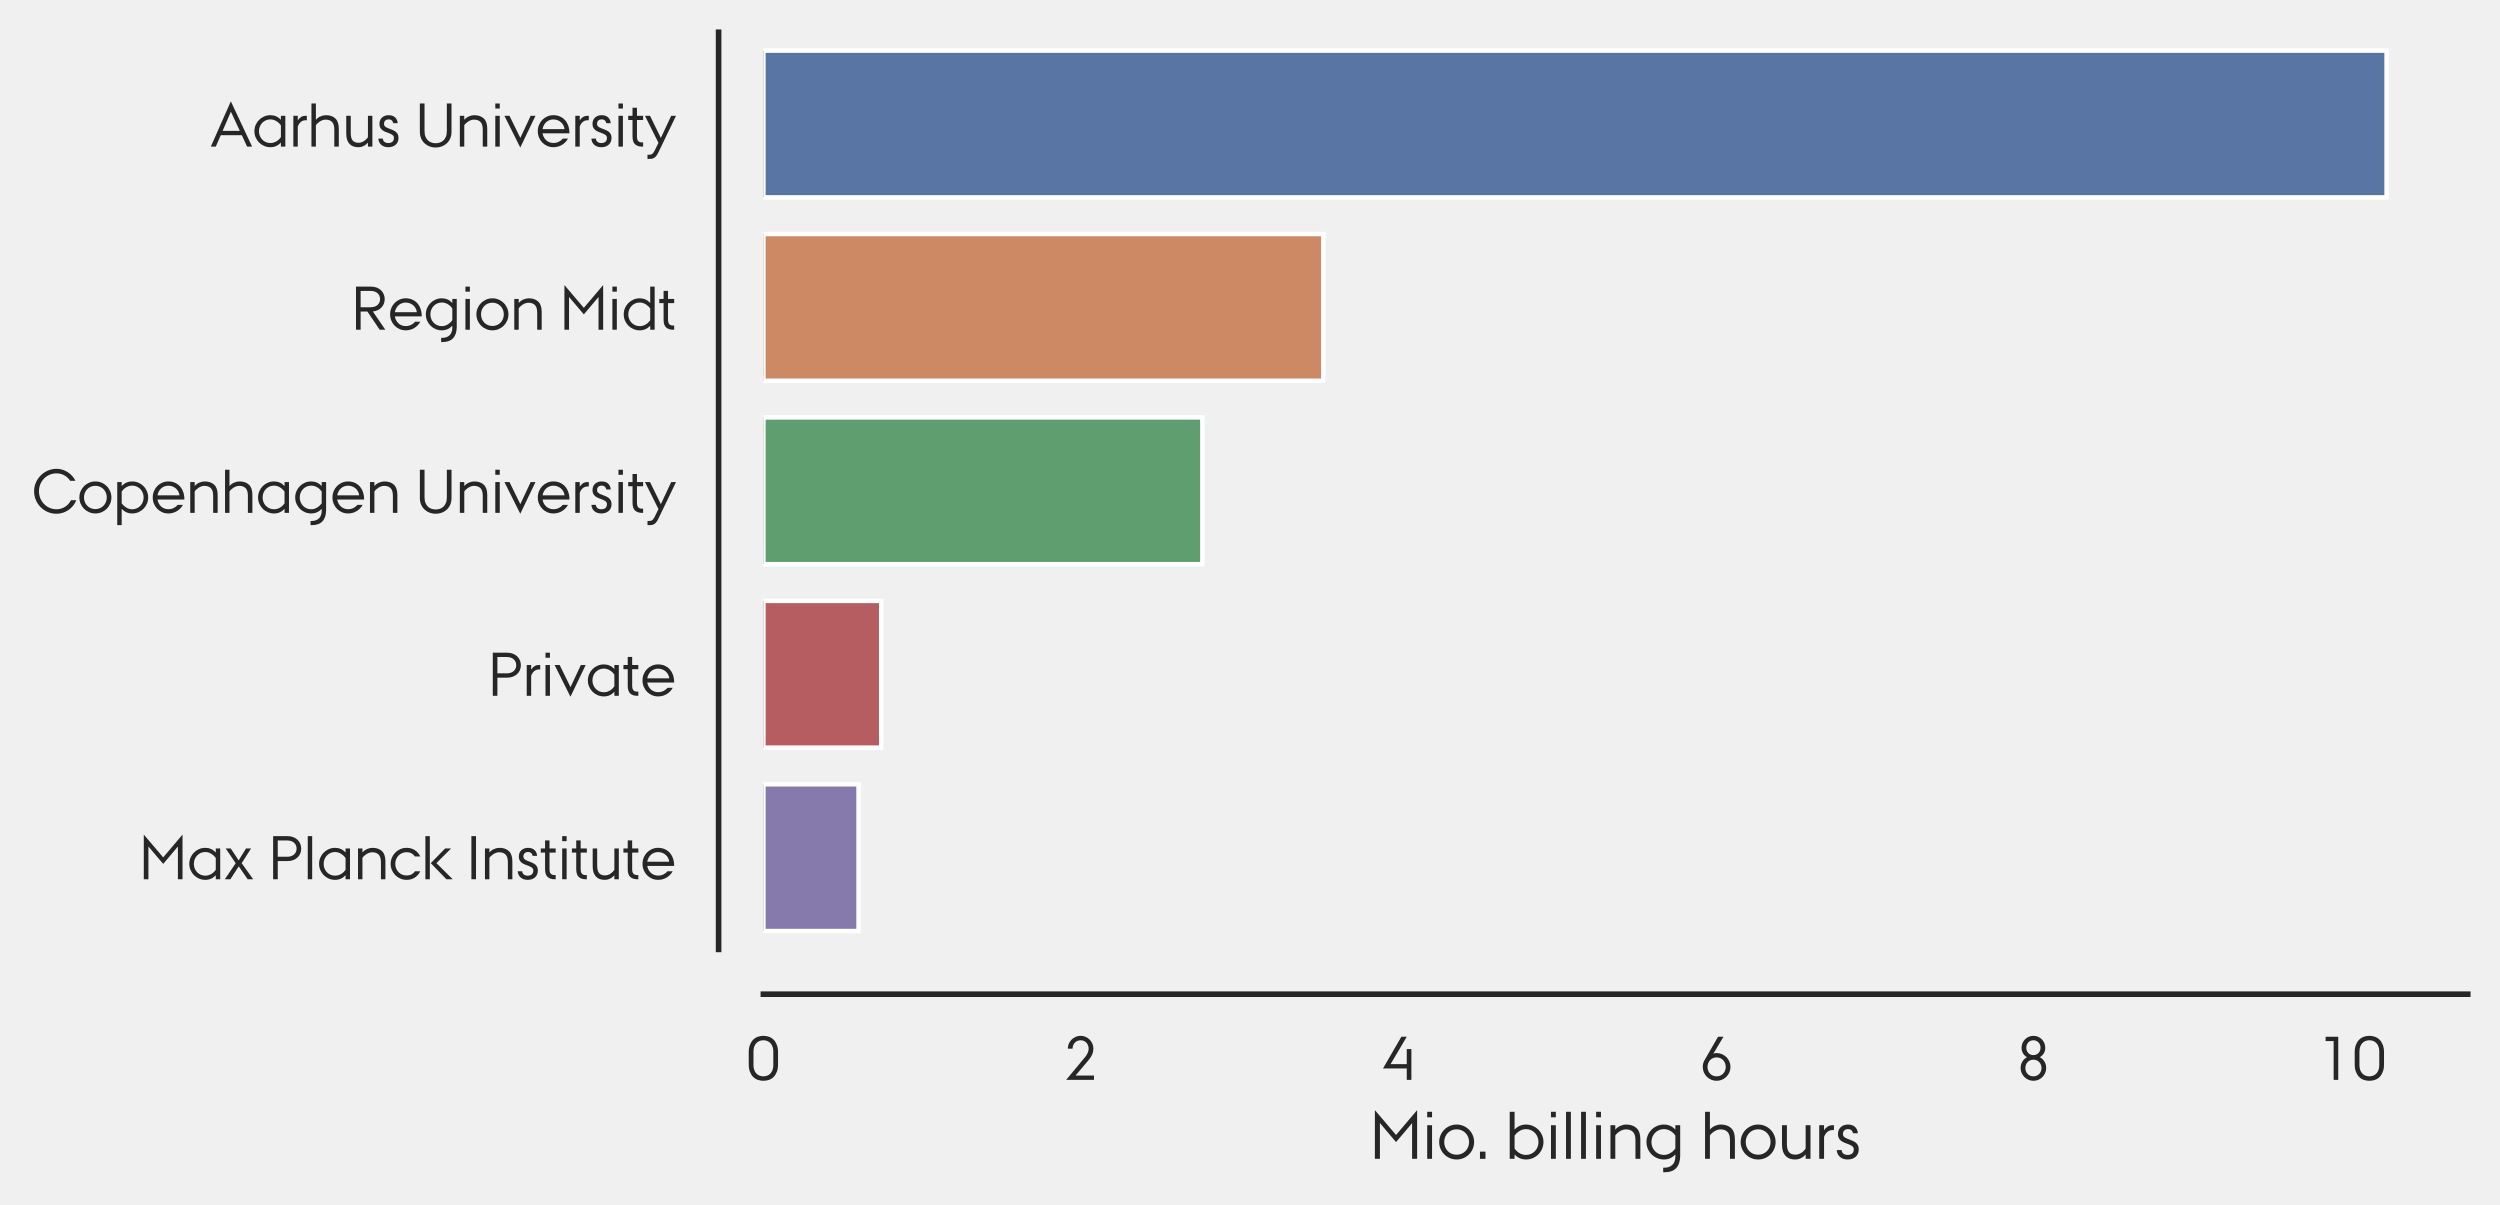
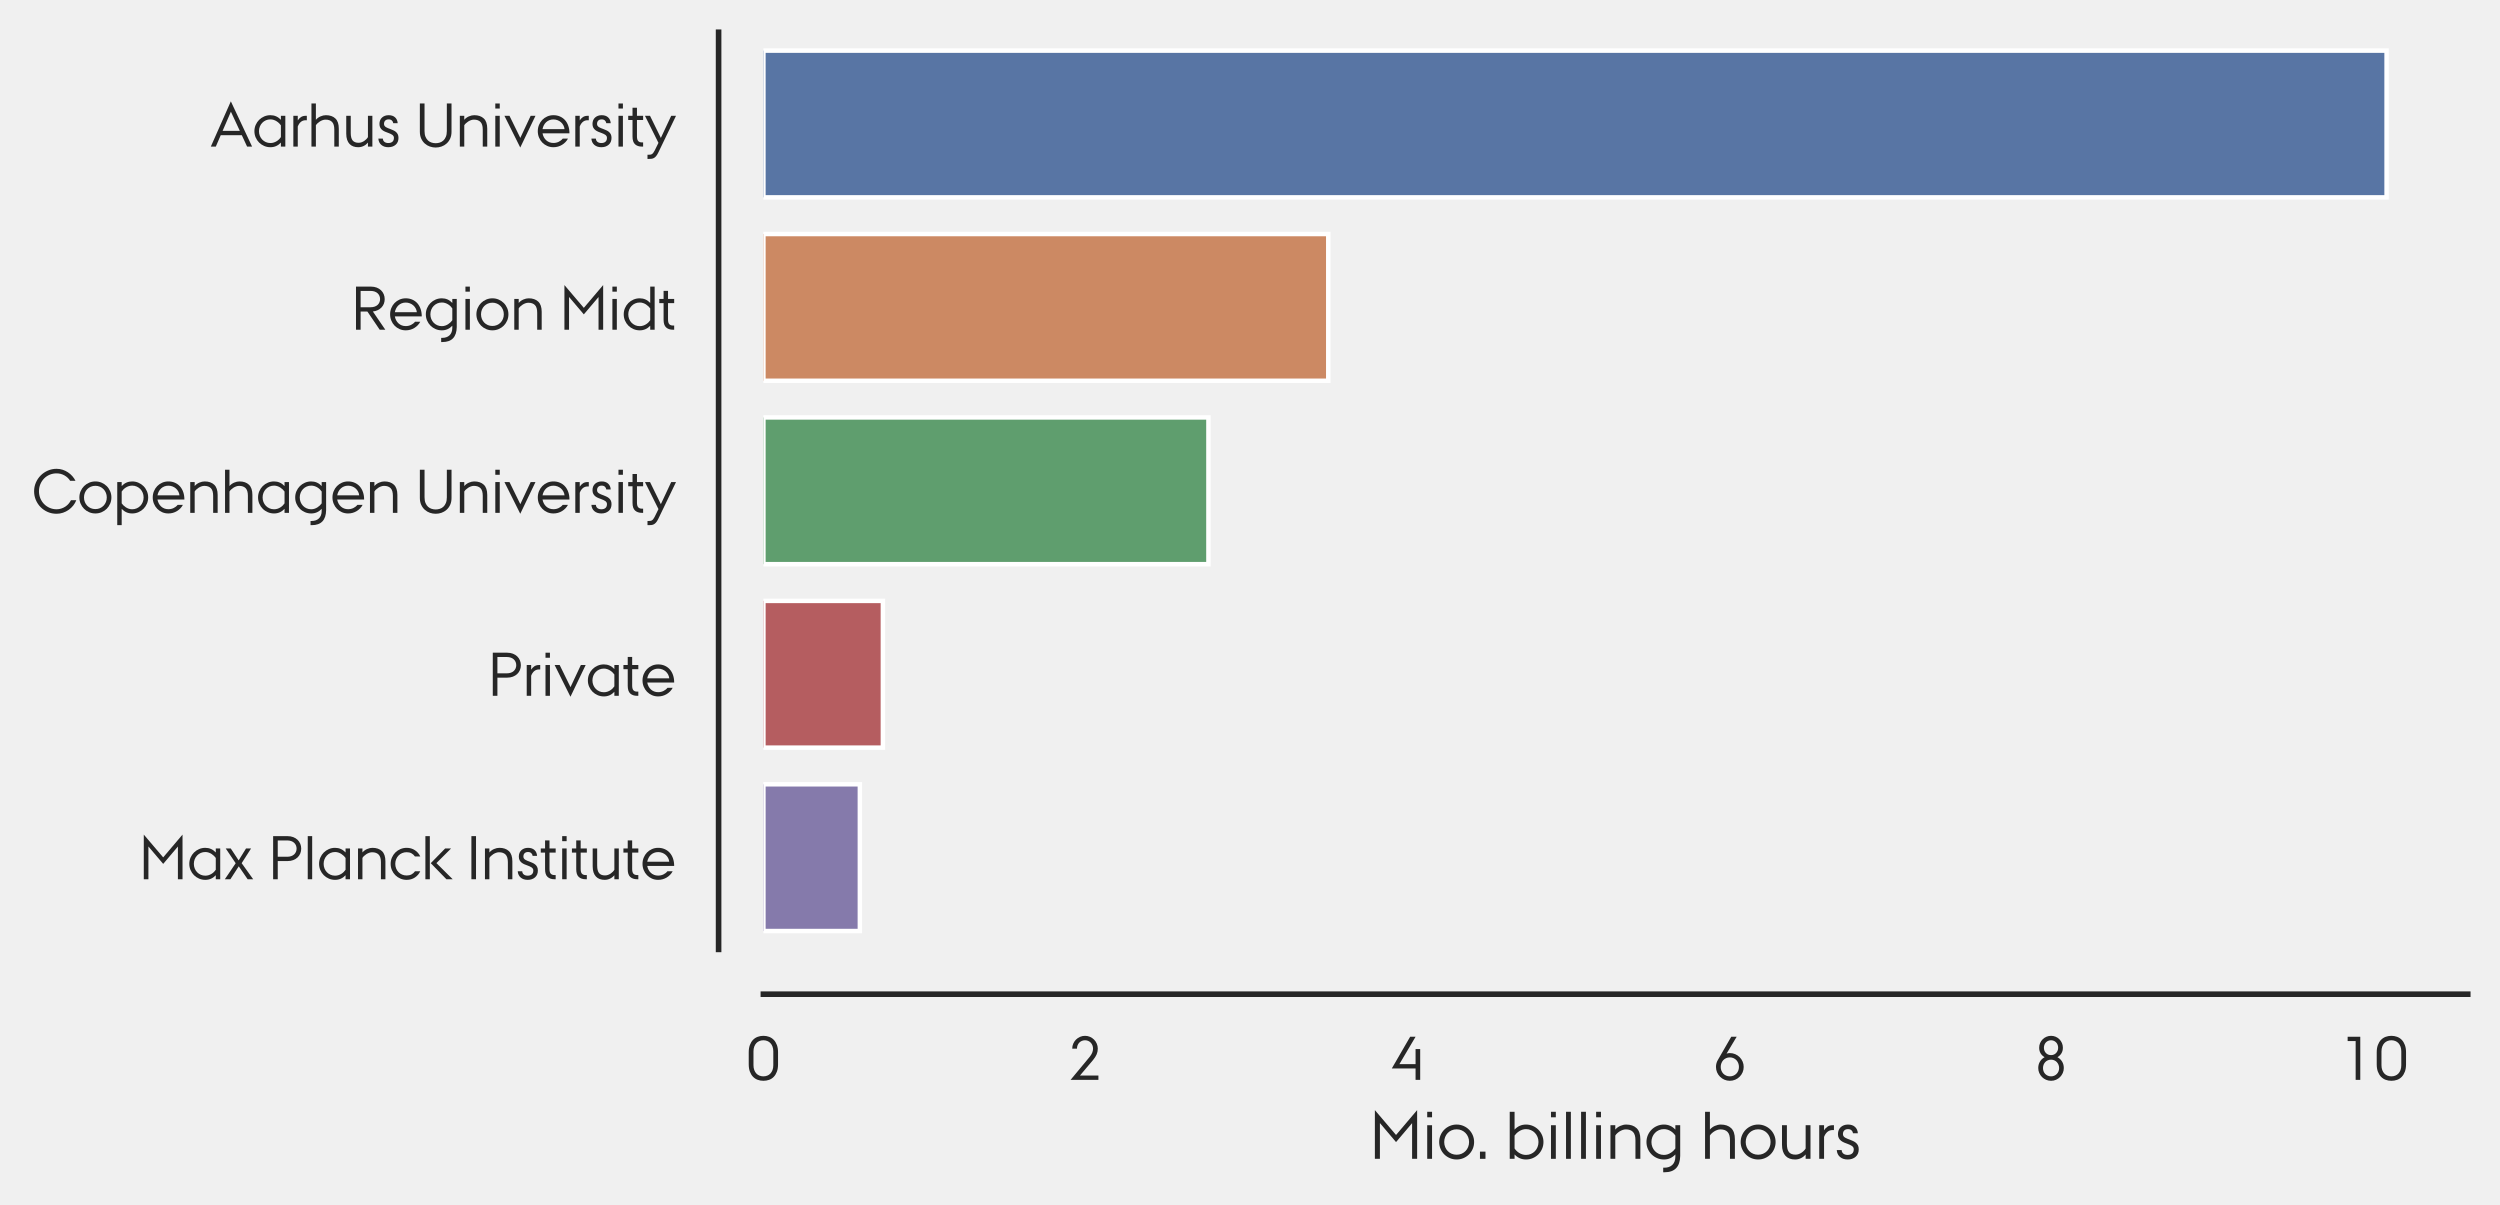
<svg xmlns="http://www.w3.org/2000/svg" xmlns:xlink="http://www.w3.org/1999/xlink" height="268.891pt" version="1.1" viewBox="0 0 558.09 268.891" width="558.09pt">
  <defs>
    <style type="text/css">
*{stroke-linecap:butt;stroke-linejoin:round;white-space:pre;}
  </style>
  </defs>
  <g id="figure_1">
    <g id="patch_1">
      <path d="M 0 268.891  L 558.09 268.891  L 558.09 0  L 0 0  z " style="fill:none;" />
    </g>
    <g id="axes_1">
      <g id="patch_2">
        <path d="M 170.415 211.941  L 550.89 211.941  L 550.89 7.2  L 170.415 7.2  z " style="fill:none;" />
      </g>
      <g id="matplotlib.axis_1">
        <g id="xtick_1">
          <g id="text_1">
            <defs>
              <path d="M 4.703 44.797  Q 4.703 51.594 6.594 56.641  Q 8.5 61.703 11.703 65  Q 14.906 68.297 19.25 69.891  Q 23.594 71.5 28.5 71.5  Q 33.406 71.5 37.75 69.891  Q 42.094 68.297 45.297 65  Q 48.5 61.703 50.391 56.641  Q 52.297 51.594 52.297 44.797  L 52.297 25.203  Q 52.297 18.297 50.391 13.25  Q 48.5 8.203 45.297 4.891  Q 42.094 1.594 37.75 0.047  Q 33.406 -1.5 28.5 -1.5  Q 23.594 -1.5 19.25 0.094  Q 14.906 1.703 11.703 5  Q 8.5 8.297 6.594 13.344  Q 4.703 18.406 4.703 25.203  z M 12.406 23.797  Q 12.406 19.297 13.703 15.891  Q 15 12.5 17.141 10.25  Q 19.297 8 22.25 6.844  Q 25.203 5.703 28.5 5.703  Q 31.797 5.703 34.75 6.844  Q 37.703 8 39.844 10.25  Q 42 12.5 43.297 15.891  Q 44.594 19.297 44.594 23.797  L 44.594 46.203  Q 44.594 50.703 43.297 54.094  Q 42 57.5 39.844 59.75  Q 37.703 62 34.75 63.141  Q 31.797 64.297 28.5 64.297  Q 25.203 64.297 22.25 63.141  Q 19.297 62 17.141 59.75  Q 15 57.5 13.703 54.094  Q 12.406 50.703 12.406 46.203  z " id="AUPassata-Regular-48" />
            </defs>
            <g style="fill:#262626;" transform="translate(166.4967 241.0656)scale(0.1375 -0.1375)">
              <use xlink:href="#AUPassata-Regular-48" />
            </g>
          </g>
        </g>
        <g id="xtick_2">
          <g id="text_2">
            <defs>
              <path d="M 35.594 37.703  Q 40.797 44.297 40.797 50.703  Q 40.797 53.5 39.797 56  Q 38.797 58.5 37.094 60.344  Q 35.406 62.203 33 63.25  Q 30.594 64.297 27.797 64.297  Q 24.906 64.297 22.5 63.25  Q 20.094 62.203 18.344 60.344  Q 16.594 58.5 15.641 56  Q 14.703 53.5 14.703 50.703  L 7 50.703  Q 7 55 8.641 58.797  Q 10.297 62.594 13.094 65.391  Q 15.906 68.203 19.703 69.844  Q 23.5 71.5 27.797 71.5  Q 32.094 71.5 35.844 69.844  Q 39.594 68.203 42.391 65.391  Q 45.203 62.594 46.844 58.797  Q 48.5 55 48.5 50.703  Q 48.5 45.906 46.703 41.547  Q 44.906 37.203 40.703 32.094  L 19.5 7  L 49.5 7  L 49.5 0  L 4.297 0  z " id="AUPassata-Regular-50" />
            </defs>
-             <g style="fill:#262626;" transform="translate(237.415 241.0656)scale(0.1375 -0.1375)">
+             <g style="fill:#262626;" transform="translate(238.3983 241.0656)scale(0.1375 -0.1375)">
              <use xlink:href="#AUPassata-Regular-50" />
            </g>
          </g>
        </g>
        <g id="xtick_3">
          <g id="text_3">
            <defs>
              <path d="M 32.703 70  L 41.5 70  L 15.203 25.5  L 41.5 25.5  L 41.5 50  L 49 50  L 49 0  L 41.5 0  L 41.5 18.5  L 2.906 18.5  z " id="AUPassata-Regular-52" />
            </defs>
-             <g style="fill:#262626;" transform="translate(308.3333 241.0656)scale(0.1375 -0.1375)">
+             <g style="fill:#262626;" transform="translate(310.2999 241.0656)scale(0.1375 -0.1375)">
              <use xlink:href="#AUPassata-Regular-52" />
            </g>
          </g>
        </g>
        <g id="xtick_4">
          <g id="text_4">
            <defs>
              <path d="M 31.094 70  L 39.906 70  L 23.5 42.594  Q 24.594 43 25.891 43.25  Q 27.203 43.5 28.797 43.5  Q 33.406 43.5 37.5 41.75  Q 41.594 40 44.688 36.891  Q 47.797 33.797 49.547 29.688  Q 51.297 25.594 51.297 21  Q 51.297 16.297 49.547 12.25  Q 47.797 8.203 44.688 5.094  Q 41.594 2 37.5 0.25  Q 33.406 -1.5 28.797 -1.5  Q 24.094 -1.5 20.047 0.25  Q 16 2 12.891 5.094  Q 9.797 8.203 8.047 12.25  Q 6.297 16.297 6.297 21  Q 6.297 27.406 9.594 32.703  z M 28.797 5.703  Q 32 5.703 34.75 6.891  Q 37.5 8.094 39.453 10.141  Q 41.406 12.203 42.5 15  Q 43.594 17.797 43.594 21  Q 43.594 24.203 42.5 27.047  Q 41.406 29.906 39.453 32  Q 37.5 34.094 34.75 35.297  Q 32 36.5 28.797 36.5  Q 25.594 36.5 22.844 35.297  Q 20.094 34.094 18.141 32  Q 16.203 29.906 15.094 27.047  Q 14 24.203 14 21  Q 14 17.797 15.094 15  Q 16.203 12.203 18.141 10.141  Q 20.094 8.094 22.844 6.891  Q 25.594 5.703 28.797 5.703  z " id="AUPassata-Regular-54" />
            </defs>
-             <g style="fill:#262626;" transform="translate(379.2516 241.0656)scale(0.1375 -0.1375)">
+             <g style="fill:#262626;" transform="translate(382.2016 241.0656)scale(0.1375 -0.1375)">
              <use xlink:href="#AUPassata-Regular-54" />
            </g>
          </g>
        </g>
        <g id="xtick_5">
          <g id="text_5">
            <defs>
              <path d="M 16.906 36.797  Q 12.703 39.297 10.391 43.141  Q 8.094 47 8.094 52.203  Q 8.094 56.203 9.594 59.703  Q 11.094 63.203 13.75 65.844  Q 16.406 68.5 19.906 70  Q 23.406 71.5 27.406 71.5  Q 31.406 71.5 34.906 70  Q 38.406 68.5 41 65.844  Q 43.594 63.203 45.094 59.703  Q 46.594 56.203 46.594 52.203  Q 46.594 47 44.25 43.141  Q 41.906 39.297 37.797 36.797  Q 42.594 34.203 45.344 29.641  Q 48.094 25.094 48.094 19.203  Q 48.094 14.906 46.438 11.156  Q 44.797 7.406 42 4.594  Q 39.203 1.797 35.453 0.141  Q 31.703 -1.5 27.406 -1.5  Q 23.094 -1.5 19.297 0.141  Q 15.5 1.797 12.703 4.594  Q 9.906 7.406 8.25 11.156  Q 6.594 14.906 6.594 19.203  Q 6.594 25.094 9.344 29.641  Q 12.094 34.203 16.906 36.797  z M 27.406 5.703  Q 30.203 5.703 32.594 6.75  Q 35 7.797 36.75 9.594  Q 38.5 11.406 39.5 13.844  Q 40.5 16.297 40.5 19.203  Q 40.5 22 39.5 24.5  Q 38.5 27 36.75 28.844  Q 35 30.703 32.594 31.75  Q 30.203 32.797 27.406 32.797  Q 24.5 32.797 22.094 31.75  Q 19.703 30.703 17.953 28.844  Q 16.203 27 15.25 24.5  Q 14.297 22 14.297 19.203  Q 14.297 16.297 15.25 13.844  Q 16.203 11.406 17.953 9.594  Q 19.703 7.797 22.094 6.75  Q 24.5 5.703 27.406 5.703  z M 27.406 40.203  Q 29.906 40.203 32 41.094  Q 34.094 42 35.641 43.641  Q 37.203 45.297 38.047 47.438  Q 38.906 49.594 38.906 52.203  Q 38.906 54.703 38.047 56.953  Q 37.203 59.203 35.641 60.797  Q 34.094 62.406 32 63.344  Q 29.906 64.297 27.406 64.297  Q 24.797 64.297 22.641 63.344  Q 20.5 62.406 19 60.797  Q 17.5 59.203 16.641 56.953  Q 15.797 54.703 15.797 52.203  Q 15.797 47.094 19 43.641  Q 22.203 40.203 27.406 40.203  z " id="AUPassata-Regular-56" />
            </defs>
-             <g style="fill:#262626;" transform="translate(450.1699 241.0656)scale(0.1375 -0.1375)">
+             <g style="fill:#262626;" transform="translate(454.1032 241.0656)scale(0.1375 -0.1375)">
              <use xlink:href="#AUPassata-Regular-56" />
            </g>
          </g>
        </g>
        <g id="xtick_6">
          <g id="text_6">
            <defs>
              <path d="M 27.5 63  L 14.5 63  L 14.5 70  L 35 70  L 35 0  L 27.5 0  z " id="AUPassata-Regular-49" />
            </defs>
-             <g style="fill:#262626;" transform="translate(517.1695 241.0656)scale(0.1375 -0.1375)">
+             <g style="fill:#262626;" transform="translate(522.086 241.0656)scale(0.1375 -0.1375)">
              <use xlink:href="#AUPassata-Regular-49" />
              <use x="57" xlink:href="#AUPassata-Regular-48" />
            </g>
          </g>
        </g>
        <g id="text_7">
          <defs>
            <path d="M 7.406 72.5  L 38.906 35.5  L 70.297 72.5  L 70.297 0  L 62.797 0  L 62.797 53.094  L 38.906 24.906  L 14.906 53.203  L 14.906 0  L 7.406 0  z " id="AUPassata-Regular-77" />
            <path d="M 7.594 50  L 14.797 50  L 14.797 0  L 7.594 0  z M 7.594 70  L 14.797 70  L 14.797 61.797  L 7.594 61.797  z " id="AUPassata-Regular-105" />
            <path d="M 3 25  Q 3 30.406 5.047 35.156  Q 7.094 39.906 10.594 43.406  Q 14.094 46.906 18.844 48.953  Q 23.594 51 29 51  Q 34.406 51 39.156 48.953  Q 43.906 46.906 47.406 43.406  Q 50.906 39.906 52.953 35.156  Q 55 30.406 55 25  Q 55 19.594 52.953 14.844  Q 50.906 10.094 47.406 6.594  Q 43.906 3.094 39.156 1.047  Q 34.406 -1 29 -1  Q 23.594 -1 18.844 1.047  Q 14.094 3.094 10.594 6.594  Q 7.094 10.094 5.047 14.844  Q 3 19.594 3 25  z M 29 6.094  Q 33 6.094 36.344 7.547  Q 39.703 9 42.203 11.547  Q 44.703 14.094 46.094 17.547  Q 47.5 21 47.5 25  Q 47.5 29 46.094 32.453  Q 44.703 35.906 42.203 38.453  Q 39.703 41 36.344 42.453  Q 33 43.906 29 43.906  Q 25 43.906 21.594 42.453  Q 18.203 41 15.75 38.453  Q 13.297 35.906 11.891 32.453  Q 10.5 29 10.5 25  Q 10.5 21 11.891 17.547  Q 13.297 14.094 15.75 11.547  Q 18.203 9 21.594 7.547  Q 25 6.094 29 6.094  z " id="AUPassata-Regular-111" />
            <path d="M 5.703 10.703  L 13.906 10.703  L 13.906 0  L 5.703 0  z " id="AUPassata-Regular-46" />
            <path id="AUPassata-Regular-32" />
            <path d="M 6.5 70  L 13.703 70  L 13.703 43.5  Q 20.703 51 30.703 51  Q 36.094 51 40.844 48.953  Q 45.594 46.906 49.094 43.406  Q 52.594 39.906 54.641 35.156  Q 56.703 30.406 56.703 25  Q 56.703 19.594 54.641 14.844  Q 52.594 10.094 49.094 6.594  Q 45.594 3.094 40.844 1.047  Q 36.094 -1 30.703 -1  Q 20.703 -1 13.703 6.5  L 13.703 0  L 6.5 0  z M 13.703 15.406  Q 14.797 13.703 16.547 11.953  Q 18.297 10.203 20.438 8.844  Q 22.594 7.5 25.188 6.641  Q 27.797 5.797 30.703 5.797  Q 34.703 5.797 38.094 7.297  Q 41.5 8.797 44 11.391  Q 46.5 14 47.891 17.5  Q 49.297 21 49.297 25  Q 49.297 29 47.891 32.5  Q 46.5 36 44 38.594  Q 41.5 41.203 38.094 42.703  Q 34.703 44.203 30.703 44.203  Q 27.797 44.203 25.188 43.297  Q 22.594 42.406 20.438 41  Q 18.297 39.594 16.547 37.891  Q 14.797 36.203 13.703 34.594  z " id="AUPassata-Regular-98" />
            <path d="M 7.594 70  L 14.797 70  L 14.797 0  L 7.594 0  z " id="AUPassata-Regular-108" />
            <path d="M 6.5 50  L 13.703 50  L 13.703 43.5  Q 16.703 47.094 21.203 49.047  Q 25.703 51 29.906 51  Q 39.703 51 45.344 45.703  Q 51 40.406 51 29.094  L 51 0  L 43.703 0  L 43.703 27.703  Q 43.703 36.297 40 40.047  Q 36.297 43.797 29.406 43.797  Q 27 43.797 24.594 42.938  Q 22.203 42.094 20.094 40.75  Q 18 39.406 16.297 37.797  Q 14.594 36.203 13.703 34.594  L 13.703 0  L 6.5 0  z " id="AUPassata-Regular-110" />
            <path d="M 28.5 -13.203  L 30.5 -13.203  Q 33.906 -13.203 36.844 -12.203  Q 39.797 -11.203 42 -9.141  Q 44.203 -7.094 45.391 -4  Q 46.594 -0.906 46.594 3.203  L 46.594 6.5  Q 39.594 -1 29.594 -1  Q 24.203 -1 19.453 1.047  Q 14.703 3.094 11.203 6.594  Q 7.703 10.094 5.641 14.844  Q 3.594 19.594 3.594 25  Q 3.594 30.406 5.641 35.156  Q 7.703 39.906 11.203 43.406  Q 14.703 46.906 19.453 48.953  Q 24.203 51 29.594 51  Q 39.594 51 46.594 43.5  L 46.594 50  L 53.797 50  L 53.797 4.203  Q 53.594 -7.703 47.797 -13.844  Q 42 -20 30.5 -20  L 28.5 -20  z M 46.594 34.594  Q 45.5 36.297 43.75 38.047  Q 42 39.797 39.844 41.141  Q 37.703 42.5 35.094 43.344  Q 32.5 44.203 29.594 44.203  Q 25.594 44.203 22.188 42.703  Q 18.797 41.203 16.297 38.594  Q 13.797 36 12.391 32.5  Q 11 29 11 25  Q 11 21 12.391 17.5  Q 13.797 14 16.297 11.391  Q 18.797 8.797 22.188 7.297  Q 25.594 5.797 29.594 5.797  Q 32.5 5.797 35.094 6.688  Q 37.703 7.594 39.844 9  Q 42 10.406 43.75 12.094  Q 45.5 13.797 46.594 15.406  z " id="AUPassata-Regular-103" />
            <path d="M 6.5 70  L 13.703 70  L 13.703 43.5  Q 16.703 47.094 21.203 49.047  Q 25.703 51 29.906 51  Q 39.703 51 45.297 45.703  Q 50.906 40.406 50.906 29.094  L 50.906 0  L 43.594 0  L 43.594 27.703  Q 43.594 36.297 39.938 40.047  Q 36.297 43.797 29.406 43.797  Q 27 43.797 24.594 42.938  Q 22.203 42.094 20.094 40.75  Q 18 39.406 16.297 37.797  Q 14.594 36.203 13.703 34.594  L 13.703 0  L 6.5 0  z " id="AUPassata-Regular-104" />
            <path d="M 6.5 50  L 13.797 50  L 13.797 22.297  Q 13.797 13.703 16.891 9.953  Q 20 6.203 26.5 6.203  Q 29.094 6.203 31.438 7.047  Q 33.797 7.906 35.75 9.25  Q 37.703 10.594 39.25 12.188  Q 40.797 13.797 41.703 15.406  L 41.703 50  L 48.906 50  L 48.906 0  L 41.703 0  L 41.703 6.5  Q 38.703 2.906 34.594 0.953  Q 30.5 -1 26 -1  Q 21.594 -1 18 0.297  Q 14.406 1.594 11.844 4.297  Q 9.297 7 7.891 11.141  Q 6.5 15.297 6.5 20.906  z " id="AUPassata-Regular-117" />
            <path d="M 6.5 50  L 13.703 50  L 13.703 42.5  Q 15.703 45.703 18.797 47.844  Q 21.906 50 26.406 50  L 28.406 50  L 28.406 42.797  L 26.406 42.797  Q 21.906 42.797 18.703 40.094  Q 15.5 37.406 13.703 32.594  L 13.703 0  L 6.5 0  z " id="AUPassata-Regular-114" />
            <path d="M 10.5 13  Q 10.703 9.5 13.141 7.641  Q 15.594 5.797 19.406 5.797  Q 23.594 5.797 26.047 7.891  Q 28.5 10 28.5 14.203  Q 28.5 15.906 27.75 17.094  Q 27 18.297 25.75 19.188  Q 24.5 20.094 22.844 20.797  Q 21.203 21.5 19.406 22.203  Q 16.906 23.094 14.344 24.141  Q 11.797 25.203 9.688 26.797  Q 7.594 28.406 6.297 30.797  Q 5 33.203 5 36.797  Q 5 40.094 6.094 42.75  Q 7.203 45.406 9.203 47.203  Q 11.203 49 13.891 50  Q 16.594 51 19.906 51  Q 26.5 51 30.344 47.5  Q 34.203 44 34.594 38  L 27.406 38  Q 27.094 40.594 25.188 42.391  Q 23.297 44.203 19.906 44.203  Q 16.406 44.203 14.406 42.25  Q 12.406 40.297 12.406 36.797  Q 12.406 35 13.25 33.75  Q 14.094 32.5 15.547 31.594  Q 17 30.703 18.844 29.953  Q 20.703 29.203 22.703 28.5  Q 25 27.594 27.344 26.547  Q 29.703 25.5 31.594 23.953  Q 33.5 22.406 34.703 20.047  Q 35.906 17.703 35.906 14.203  Q 35.906 7 31.25 3  Q 26.594 -1 19.406 -1  Q 12.5 -1 8.094 2.703  Q 3.703 6.406 3.203 13  z " id="AUPassata-Regular-115" />
          </defs>
          <g style="fill:#262626;" transform="translate(305.8104 258.6906)scale(0.15 -0.15)">
            <use xlink:href="#AUPassata-Regular-77" />
            <use x="77.7" xlink:href="#AUPassata-Regular-105" />
            <use x="100.1" xlink:href="#AUPassata-Regular-111" />
            <use x="158.1" xlink:href="#AUPassata-Regular-46" />
            <use x="177.6" xlink:href="#AUPassata-Regular-32" />
            <use x="201.6" xlink:href="#AUPassata-Regular-98" />
            <use x="261.9" xlink:href="#AUPassata-Regular-105" />
            <use x="284.3" xlink:href="#AUPassata-Regular-108" />
            <use x="306.7" xlink:href="#AUPassata-Regular-108" />
            <use x="329.1" xlink:href="#AUPassata-Regular-105" />
            <use x="351.5" xlink:href="#AUPassata-Regular-110" />
            <use x="408" xlink:href="#AUPassata-Regular-103" />
            <use x="468.3" xlink:href="#AUPassata-Regular-32" />
            <use x="492.3" xlink:href="#AUPassata-Regular-104" />
            <use x="548.8" xlink:href="#AUPassata-Regular-111" />
            <use x="606.8" xlink:href="#AUPassata-Regular-117" />
            <use x="662.2" xlink:href="#AUPassata-Regular-114" />
            <use x="691.6" xlink:href="#AUPassata-Regular-115" />
          </g>
        </g>
      </g>
      <g id="matplotlib.axis_2">
        <g id="ytick_1">
          <g id="text_8">
            <defs>
              <path d="M 32.703 73.5  L 67.203 0  L 59.094 0  L 50.5 18.5  L 16.297 18.5  L 8.297 0  L 0.203 0  z M 47.297 25.5  L 32.797 56.703  L 19.297 25.5  z " id="AUPassata-Regular-65" />
              <path d="M 46.594 6.5  Q 39.594 -1 29.594 -1  Q 24.203 -1 19.453 1.047  Q 14.703 3.094 11.203 6.594  Q 7.703 10.094 5.641 14.844  Q 3.594 19.594 3.594 25  Q 3.594 30.406 5.641 35.156  Q 7.703 39.906 11.203 43.406  Q 14.703 46.906 19.453 48.953  Q 24.203 51 29.594 51  Q 39.594 51 46.594 43.5  L 46.594 50  L 53.797 50  L 53.797 0  L 46.594 0  z M 46.594 34.594  Q 45.5 36.203 43.75 37.891  Q 42 39.594 39.844 41  Q 37.703 42.406 35.094 43.297  Q 32.5 44.203 29.594 44.203  Q 25.594 44.203 22.188 42.703  Q 18.797 41.203 16.297 38.594  Q 13.797 36 12.391 32.5  Q 11 29 11 25  Q 11 21 12.391 17.5  Q 13.797 14 16.297 11.391  Q 18.797 8.797 22.188 7.297  Q 25.594 5.797 29.594 5.797  Q 32.5 5.797 35.094 6.641  Q 37.703 7.5 39.844 8.844  Q 42 10.203 43.75 11.953  Q 45.5 13.703 46.594 15.406  z " id="AUPassata-Regular-97" />
              <path d="M 7 70  L 14.594 70  L 14.594 25.297  Q 14.594 19.703 16.188 15.891  Q 17.797 12.094 20.344 9.797  Q 22.906 7.5 26.156 6.5  Q 29.406 5.5 32.703 5.5  Q 36 5.5 39.25 6.5  Q 42.5 7.5 45.047 9.797  Q 47.594 12.094 49.188 15.891  Q 50.797 19.703 50.797 25.297  L 50.797 70  L 58.406 70  L 58.406 24.203  Q 58.406 17.797 56.203 13  Q 54 8.203 50.344 4.953  Q 46.703 1.703 42.094 0.094  Q 37.5 -1.5 32.703 -1.5  Q 27.906 -1.5 23.297 0.094  Q 18.703 1.703 15.047 4.953  Q 11.406 8.203 9.203 13  Q 7 17.797 7 24.203  z " id="AUPassata-Regular-85" />
              <path d="M 0 50  L 8.203 50  L 25.797 14.094  L 42.594 50  L 50.406 50  L 25.703 -1.5  z " id="AUPassata-Regular-118" />
              <path d="M 52.797 13  Q 51.203 9.906 48.703 7.297  Q 46.203 4.703 43.141 2.844  Q 40.094 1 36.547 0  Q 33 -1 29.203 -1  Q 23.797 -1 19.141 1.047  Q 14.5 3.094 11.094 6.594  Q 7.703 10.094 5.75 14.844  Q 3.797 19.594 3.797 25  Q 3.797 30.406 5.75 35.156  Q 7.703 39.906 11.094 43.406  Q 14.5 46.906 19.141 48.953  Q 23.797 51 29.203 51  Q 35 51 39.797 48.891  Q 44.594 46.797 48 43  Q 51.406 39.203 53.297 33.75  Q 55.203 28.297 55.203 21.594  L 11.5 21.594  Q 12.094 18.203 13.594 15.344  Q 15.094 12.5 17.344 10.391  Q 19.594 8.297 22.594 7.094  Q 25.594 5.906 29.203 5.906  Q 33.797 5.906 37.75 7.797  Q 41.703 9.703 44.297 13  z M 47.203 28.406  Q 46.906 31.703 45.344 34.594  Q 43.797 37.5 41.391 39.594  Q 39 41.703 35.844 42.891  Q 32.703 44.094 29.203 44.094  Q 25.594 44.094 22.594 42.891  Q 19.594 41.703 17.344 39.594  Q 15.094 37.5 13.594 34.594  Q 12.094 31.703 11.5 28.406  z " id="AUPassata-Regular-101" />
              <path d="M 8 63.094  L 15.203 63.094  L 15.203 50  L 25.203 50  L 25.203 43.203  L 15.203 43.203  L 15.203 16.703  Q 15.203 11.203 17.25 9  Q 19.297 6.797 23.203 6.797  L 25.203 6.797  L 25.203 0  L 23.203 0  Q 16.203 0 12.094 3.75  Q 8 7.5 8 16.203  L 8 43.203  L 1 43.203  L 1 50  L 8 50  z " id="AUPassata-Regular-116" />
              <path d="M 4.094 -13.203  L 6.094 -13.203  Q 7.5 -13.203 8.75 -13.047  Q 10 -12.906 11.141 -12.25  Q 12.297 -11.594 13.391 -10.25  Q 14.5 -8.906 15.703 -6.5  L 21.906 6.094  L 0 50  L 8.203 50  L 25.797 14.094  L 42.594 50  L 50.406 50  L 21.703 -9.594  Q 19.797 -13.5 18 -15.594  Q 16.203 -17.703 14.297 -18.641  Q 12.406 -19.594 10.344 -19.797  Q 8.297 -20 6.094 -20  L 4.094 -20  z " id="AUPassata-Regular-121" />
            </defs>
            <g style="fill:#262626;" transform="translate(47.03633 32.72719)scale(0.1375 -0.1375)">
              <use xlink:href="#AUPassata-Regular-65" />
              <use x="67.369" xlink:href="#AUPassata-Regular-97" />
              <use x="127.669" xlink:href="#AUPassata-Regular-114" />
              <use x="157.069" xlink:href="#AUPassata-Regular-104" />
              <use x="213.569" xlink:href="#AUPassata-Regular-117" />
              <use x="268.969" xlink:href="#AUPassata-Regular-115" />
              <use x="308.569" xlink:href="#AUPassata-Regular-32" />
              <use x="332.569" xlink:href="#AUPassata-Regular-85" />
              <use x="397.969" xlink:href="#AUPassata-Regular-110" />
              <use x="454.469" xlink:href="#AUPassata-Regular-105" />
              <use x="476.869" xlink:href="#AUPassata-Regular-118" />
              <use x="527.237" xlink:href="#AUPassata-Regular-101" />
              <use x="585.437" xlink:href="#AUPassata-Regular-114" />
              <use x="614.837" xlink:href="#AUPassata-Regular-115" />
              <use x="654.437" xlink:href="#AUPassata-Regular-105" />
              <use x="676.837" xlink:href="#AUPassata-Regular-116" />
              <use x="705.037" xlink:href="#AUPassata-Regular-121" />
            </g>
          </g>
        </g>
        <g id="ytick_2">
          <g id="text_9">
            <defs>
              <path d="M 7.406 70  L 31.703 70  Q 36.906 70 41.047 68.391  Q 45.203 66.797 48.047 64.047  Q 50.906 61.297 52.453 57.594  Q 54 53.906 54 49.703  Q 54 45.797 52.703 42.344  Q 51.406 38.906 48.906 36.25  Q 46.406 33.594 42.844 31.844  Q 39.297 30.094 34.797 29.594  L 55 0  L 45.906 0  L 25.906 29.5  L 14.906 29.5  L 14.906 0  L 7.406 0  z M 31.203 36.5  Q 34.906 36.5 37.797 37.547  Q 40.703 38.594 42.594 40.391  Q 44.5 42.203 45.5 44.594  Q 46.5 47 46.5 49.703  Q 46.5 52.406 45.5 54.844  Q 44.5 57.297 42.594 59.094  Q 40.703 60.906 37.797 61.953  Q 34.906 63 31.203 63  L 14.906 63  L 14.906 36.5  z " id="AUPassata-Regular-82" />
              <path d="M 46.594 6.5  Q 39.594 -1 29.594 -1  Q 24.203 -1 19.453 1.047  Q 14.703 3.094 11.203 6.594  Q 7.703 10.094 5.641 14.844  Q 3.594 19.594 3.594 25  Q 3.594 30.406 5.641 35.156  Q 7.703 39.906 11.203 43.406  Q 14.703 46.906 19.453 48.953  Q 24.203 51 29.594 51  Q 39.594 51 46.594 43.5  L 46.594 70  L 53.797 70  L 53.797 0  L 46.594 0  z M 46.594 34.594  Q 45.5 36.203 43.75 37.891  Q 42 39.594 39.844 41  Q 37.703 42.406 35.094 43.297  Q 32.5 44.203 29.594 44.203  Q 25.594 44.203 22.188 42.703  Q 18.797 41.203 16.297 38.594  Q 13.797 36 12.391 32.5  Q 11 29 11 25  Q 11 21 12.391 17.5  Q 13.797 14 16.297 11.391  Q 18.797 8.797 22.188 7.297  Q 25.594 5.797 29.594 5.797  Q 32.5 5.797 35.094 6.641  Q 37.703 7.5 39.844 8.844  Q 42 10.203 43.75 11.953  Q 45.5 13.703 46.594 15.406  z " id="AUPassata-Regular-100" />
            </defs>
            <g style="fill:#262626;" transform="translate(78.45293 73.60656)scale(0.1375 -0.1375)">
              <use xlink:href="#AUPassata-Regular-82" />
              <use x="58.984" xlink:href="#AUPassata-Regular-101" />
              <use x="117.184" xlink:href="#AUPassata-Regular-103" />
              <use x="177.484" xlink:href="#AUPassata-Regular-105" />
              <use x="199.884" xlink:href="#AUPassata-Regular-111" />
              <use x="257.884" xlink:href="#AUPassata-Regular-110" />
              <use x="314.384" xlink:href="#AUPassata-Regular-32" />
              <use x="338.384" xlink:href="#AUPassata-Regular-77" />
              <use x="416.084" xlink:href="#AUPassata-Regular-105" />
              <use x="438.484" xlink:href="#AUPassata-Regular-100" />
              <use x="498.784" xlink:href="#AUPassata-Regular-116" />
            </g>
          </g>
        </g>
        <g id="ytick_3">
          <g id="text_10">
            <defs>
              <path d="M 71.5 20.5  Q 69.703 15.797 66.5 11.797  Q 63.297 7.797 59.094 4.844  Q 54.906 1.906 49.906 0.203  Q 44.906 -1.5 39.5 -1.5  Q 31.797 -1.5 25.141 1.391  Q 18.5 4.297 13.594 9.25  Q 8.703 14.203 5.844 20.844  Q 3 27.5 3 35  Q 3 42.5 5.891 49.141  Q 8.797 55.797 13.75 60.75  Q 18.703 65.703 25.344 68.594  Q 32 71.5 39.5 71.5  Q 44.594 71.5 49.25 70  Q 53.906 68.5 57.906 65.844  Q 61.906 63.203 65.047 59.641  Q 68.203 56.094 70.203 52  L 61.5 52  Q 58.297 57.297 52.438 60.688  Q 46.594 64.094 39.406 64.094  Q 33.406 64.094 28.156 61.844  Q 22.906 59.594 19.094 55.641  Q 15.297 51.703 13.094 46.391  Q 10.906 41.094 10.906 35  Q 10.906 29 13.094 23.641  Q 15.297 18.297 19.141 14.344  Q 23 10.406 28.25 8.094  Q 33.5 5.797 39.5 5.797  Q 43.406 5.797 47 6.938  Q 50.594 8.094 53.594 10.047  Q 56.594 12 58.938 14.703  Q 61.297 17.406 62.797 20.5  z " id="AUPassata-Regular-67" />
              <path d="M 6.5 50  L 13.703 50  L 13.703 43.5  Q 20.703 51 30.703 51  Q 36.094 51 40.844 48.953  Q 45.594 46.906 49.094 43.406  Q 52.594 39.906 54.641 35.156  Q 56.703 30.406 56.703 25  Q 56.703 19.594 54.641 14.844  Q 52.594 10.094 49.094 6.594  Q 45.594 3.094 40.844 1.047  Q 36.094 -1 30.703 -1  Q 20.703 -1 13.703 6.5  L 13.703 -20  L 6.5 -20  z M 13.703 15.406  Q 14.797 13.797 16.547 12.094  Q 18.297 10.406 20.438 9  Q 22.594 7.594 25.188 6.688  Q 27.797 5.797 30.703 5.797  Q 34.703 5.797 38.094 7.297  Q 41.5 8.797 44 11.391  Q 46.5 14 47.891 17.5  Q 49.297 21 49.297 25  Q 49.297 29 47.891 32.5  Q 46.5 36 44 38.594  Q 41.5 41.203 38.094 42.703  Q 34.703 44.203 30.703 44.203  Q 27.797 44.203 25.188 43.344  Q 22.594 42.5 20.438 41.141  Q 18.297 39.797 16.547 38.047  Q 14.797 36.297 13.703 34.594  z " id="AUPassata-Regular-112" />
            </defs>
            <g style="fill:#262626;" transform="translate(7.2 114.4859)scale(0.1375 -0.1375)">
              <use xlink:href="#AUPassata-Regular-67" />
              <use x="73.5" xlink:href="#AUPassata-Regular-111" />
              <use x="131.5" xlink:href="#AUPassata-Regular-112" />
              <use x="191.8" xlink:href="#AUPassata-Regular-101" />
              <use x="250" xlink:href="#AUPassata-Regular-110" />
              <use x="306.5" xlink:href="#AUPassata-Regular-104" />
              <use x="363" xlink:href="#AUPassata-Regular-97" />
              <use x="423.3" xlink:href="#AUPassata-Regular-103" />
              <use x="483.6" xlink:href="#AUPassata-Regular-101" />
              <use x="541.8" xlink:href="#AUPassata-Regular-110" />
              <use x="598.3" xlink:href="#AUPassata-Regular-32" />
              <use x="622.3" xlink:href="#AUPassata-Regular-85" />
              <use x="687.7" xlink:href="#AUPassata-Regular-110" />
              <use x="744.2" xlink:href="#AUPassata-Regular-105" />
              <use x="766.6" xlink:href="#AUPassata-Regular-118" />
              <use x="816.969" xlink:href="#AUPassata-Regular-101" />
              <use x="875.169" xlink:href="#AUPassata-Regular-114" />
              <use x="904.569" xlink:href="#AUPassata-Regular-115" />
              <use x="944.169" xlink:href="#AUPassata-Regular-105" />
              <use x="966.569" xlink:href="#AUPassata-Regular-116" />
              <use x="994.769" xlink:href="#AUPassata-Regular-121" />
            </g>
          </g>
        </g>
        <g id="ytick_4">
          <g id="text_11">
            <defs>
              <path d="M 7.406 70  L 30.703 70  Q 35.906 70 40.047 68.391  Q 44.203 66.797 47.047 64.047  Q 49.906 61.297 51.453 57.594  Q 53 53.906 53 49.703  Q 53 45.5 51.453 41.797  Q 49.906 38.094 47.047 35.391  Q 44.203 32.703 40.047 31.094  Q 35.906 29.5 30.703 29.5  L 14.906 29.5  L 14.906 0  L 7.406 0  z M 30.203 36.5  Q 33.906 36.5 36.797 37.547  Q 39.703 38.594 41.594 40.391  Q 43.5 42.203 44.5 44.594  Q 45.5 47 45.5 49.703  Q 45.5 52.406 44.5 54.844  Q 43.5 57.297 41.594 59.094  Q 39.703 60.906 36.797 61.953  Q 33.906 63 30.203 63  L 14.906 63  L 14.906 36.5  z " id="AUPassata-Regular-80" />
            </defs>
            <g style="fill:#262626;" transform="translate(108.9887 155.3309)scale(0.1375 -0.1375)">
              <use xlink:href="#AUPassata-Regular-80" />
              <use x="56" xlink:href="#AUPassata-Regular-114" />
              <use x="85.4" xlink:href="#AUPassata-Regular-105" />
              <use x="107.8" xlink:href="#AUPassata-Regular-118" />
              <use x="158.2" xlink:href="#AUPassata-Regular-97" />
              <use x="218.5" xlink:href="#AUPassata-Regular-116" />
              <use x="246.7" xlink:href="#AUPassata-Regular-101" />
            </g>
          </g>
        </g>
        <g id="ytick_5">
          <g id="text_12">
            <defs>
              <path d="M 18.594 26  L 2.406 50  L 10.594 50  L 23.406 30.594  L 35.406 50  L 43.594 50  L 28.297 26.094  L 47 0  L 38 0  L 23.594 21  L 10 0  L 1 0  z " id="AUPassata-Regular-120" />
              <path d="M 51.094 13  Q 48.203 6.703 42.391 2.844  Q 36.594 -1 29 -1  Q 23.594 -1 18.844 1.047  Q 14.094 3.094 10.594 6.594  Q 7.094 10.094 5.047 14.844  Q 3 19.594 3 25  Q 3 30.406 5.047 35.156  Q 7.094 39.906 10.594 43.406  Q 14.094 46.906 18.844 48.953  Q 23.594 51 29 51  Q 36.594 51 42.391 47.141  Q 48.203 43.297 51.094 37  L 42.406 37  Q 40.094 40.297 36.844 42.094  Q 33.594 43.906 29 43.906  Q 25 43.906 21.594 42.453  Q 18.203 41 15.75 38.453  Q 13.297 35.906 11.891 32.453  Q 10.5 29 10.5 25  Q 10.5 21 11.891 17.547  Q 13.297 14.094 15.75 11.547  Q 18.203 9 21.594 7.547  Q 25 6.094 29 6.094  Q 33.594 6.094 36.938 7.891  Q 40.297 9.703 42.594 13  z " id="AUPassata-Regular-99" />
              <path d="M 6.5 70  L 13.703 70  L 13.703 0  L 6.5 0  z M 15.203 26.094  L 38.594 50  L 48.203 50  L 24.406 26.203  L 50.797 0  L 40.594 0  z " id="AUPassata-Regular-107" />
              <path d="M 8 70  L 15.5 70  L 15.5 0  L 8 0  z " id="AUPassata-Regular-73" />
            </defs>
            <g style="fill:#262626;" transform="translate(31.07988 196.2791)scale(0.1375 -0.1375)">
              <use xlink:href="#AUPassata-Regular-77" />
              <use x="77.7" xlink:href="#AUPassata-Regular-97" />
              <use x="138" xlink:href="#AUPassata-Regular-120" />
              <use x="186" xlink:href="#AUPassata-Regular-32" />
              <use x="210" xlink:href="#AUPassata-Regular-80" />
              <use x="266" xlink:href="#AUPassata-Regular-108" />
              <use x="288.4" xlink:href="#AUPassata-Regular-97" />
              <use x="348.7" xlink:href="#AUPassata-Regular-110" />
              <use x="405.2" xlink:href="#AUPassata-Regular-99" />
              <use x="458.1" xlink:href="#AUPassata-Regular-107" />
              <use x="507.3" xlink:href="#AUPassata-Regular-32" />
              <use x="531.3" xlink:href="#AUPassata-Regular-73" />
              <use x="554.8" xlink:href="#AUPassata-Regular-110" />
              <use x="611.3" xlink:href="#AUPassata-Regular-115" />
              <use x="650.9" xlink:href="#AUPassata-Regular-116" />
              <use x="679.1" xlink:href="#AUPassata-Regular-105" />
              <use x="701.5" xlink:href="#AUPassata-Regular-116" />
              <use x="729.7" xlink:href="#AUPassata-Regular-117" />
              <use x="785.1" xlink:href="#AUPassata-Regular-116" />
              <use x="813.3" xlink:href="#AUPassata-Regular-101" />
            </g>
          </g>
        </g>
      </g>
      <g id="patch_3">
-         <path clip-path="url(#p8de783ff6a)" d="M 170.415 11.295  L 532.773 11.295  L 532.773 44.053  L 170.415 44.053  z " style="fill:#5875a4;stroke:#ffffff;stroke-linejoin:miter;" />
+         <path clip-path="url(#p59bcca91dc)" d="M 170.415 11.295  L 532.773 11.295  L 532.773 44.053  L 170.415 44.053  z " style="fill:#5875a4;stroke:#ffffff;stroke-linejoin:miter;" />
      </g>
      <g id="patch_4">
-         <path clip-path="url(#p8de783ff6a)" d="M 170.415 52.243  L 295.411 52.243  L 295.411 85.001  L 170.415 85.001  z " style="fill:#cc8963;stroke:#ffffff;stroke-linejoin:miter;" />
+         <path clip-path="url(#p59bcca91dc)" d="M 170.415 52.243  L 296.516 52.243  L 296.516 85.001  L 170.415 85.001  z " style="fill:#cc8963;stroke:#ffffff;stroke-linejoin:miter;" />
      </g>
      <g id="patch_5">
-         <path clip-path="url(#p8de783ff6a)" d="M 170.415 93.191  L 268.408 93.191  L 268.408 125.95  L 170.415 125.95  z " style="fill:#5f9e6e;stroke:#ffffff;stroke-linejoin:miter;" />
+         <path clip-path="url(#p59bcca91dc)" d="M 170.415 93.191  L 269.766 93.191  L 269.766 125.95  L 170.415 125.95  z " style="fill:#5f9e6e;stroke:#ffffff;stroke-linejoin:miter;" />
      </g>
      <g id="patch_6">
-         <path clip-path="url(#p8de783ff6a)" d="M 170.415 134.139  L 196.727 134.139  L 196.727 166.898  L 170.415 166.898  z " style="fill:#b55d60;stroke:#ffffff;stroke-linejoin:miter;" />
+         <path clip-path="url(#p59bcca91dc)" d="M 170.415 134.139  L 197.092 134.139  L 197.092 166.898  L 170.415 166.898  z " style="fill:#b55d60;stroke:#ffffff;stroke-linejoin:miter;" />
      </g>
      <g id="patch_7">
-         <path clip-path="url(#p8de783ff6a)" d="M 170.415 175.087  L 191.658 175.087  L 191.658 207.846  L 170.415 207.846  z " style="fill:#857aab;stroke:#ffffff;stroke-linejoin:miter;" />
+         <path clip-path="url(#p59bcca91dc)" d="M 170.415 175.087  L 191.952 175.087  L 191.952 207.846  L 170.415 207.846  z " style="fill:#857aab;stroke:#ffffff;stroke-linejoin:miter;" />
      </g>
      <g id="patch_8">
        <path d="M 160.415 211.941  L 160.415 7.2  " style="fill:none;stroke:#262626;stroke-linecap:square;stroke-linejoin:miter;stroke-width:1.25;" />
      </g>
      <g id="patch_9">
        <path d="M 170.415 221.941  L 550.89 221.941  " style="fill:none;stroke:#262626;stroke-linecap:square;stroke-linejoin:miter;stroke-width:1.25;" />
      </g>
    </g>
  </g>
  <defs>
-     <clipPath id="p8de783ff6a">
+     <clipPath id="p59bcca91dc">
      <rect height="204.741" width="380.475" x="170.415" y="7.2" />
    </clipPath>
  </defs>
</svg>
